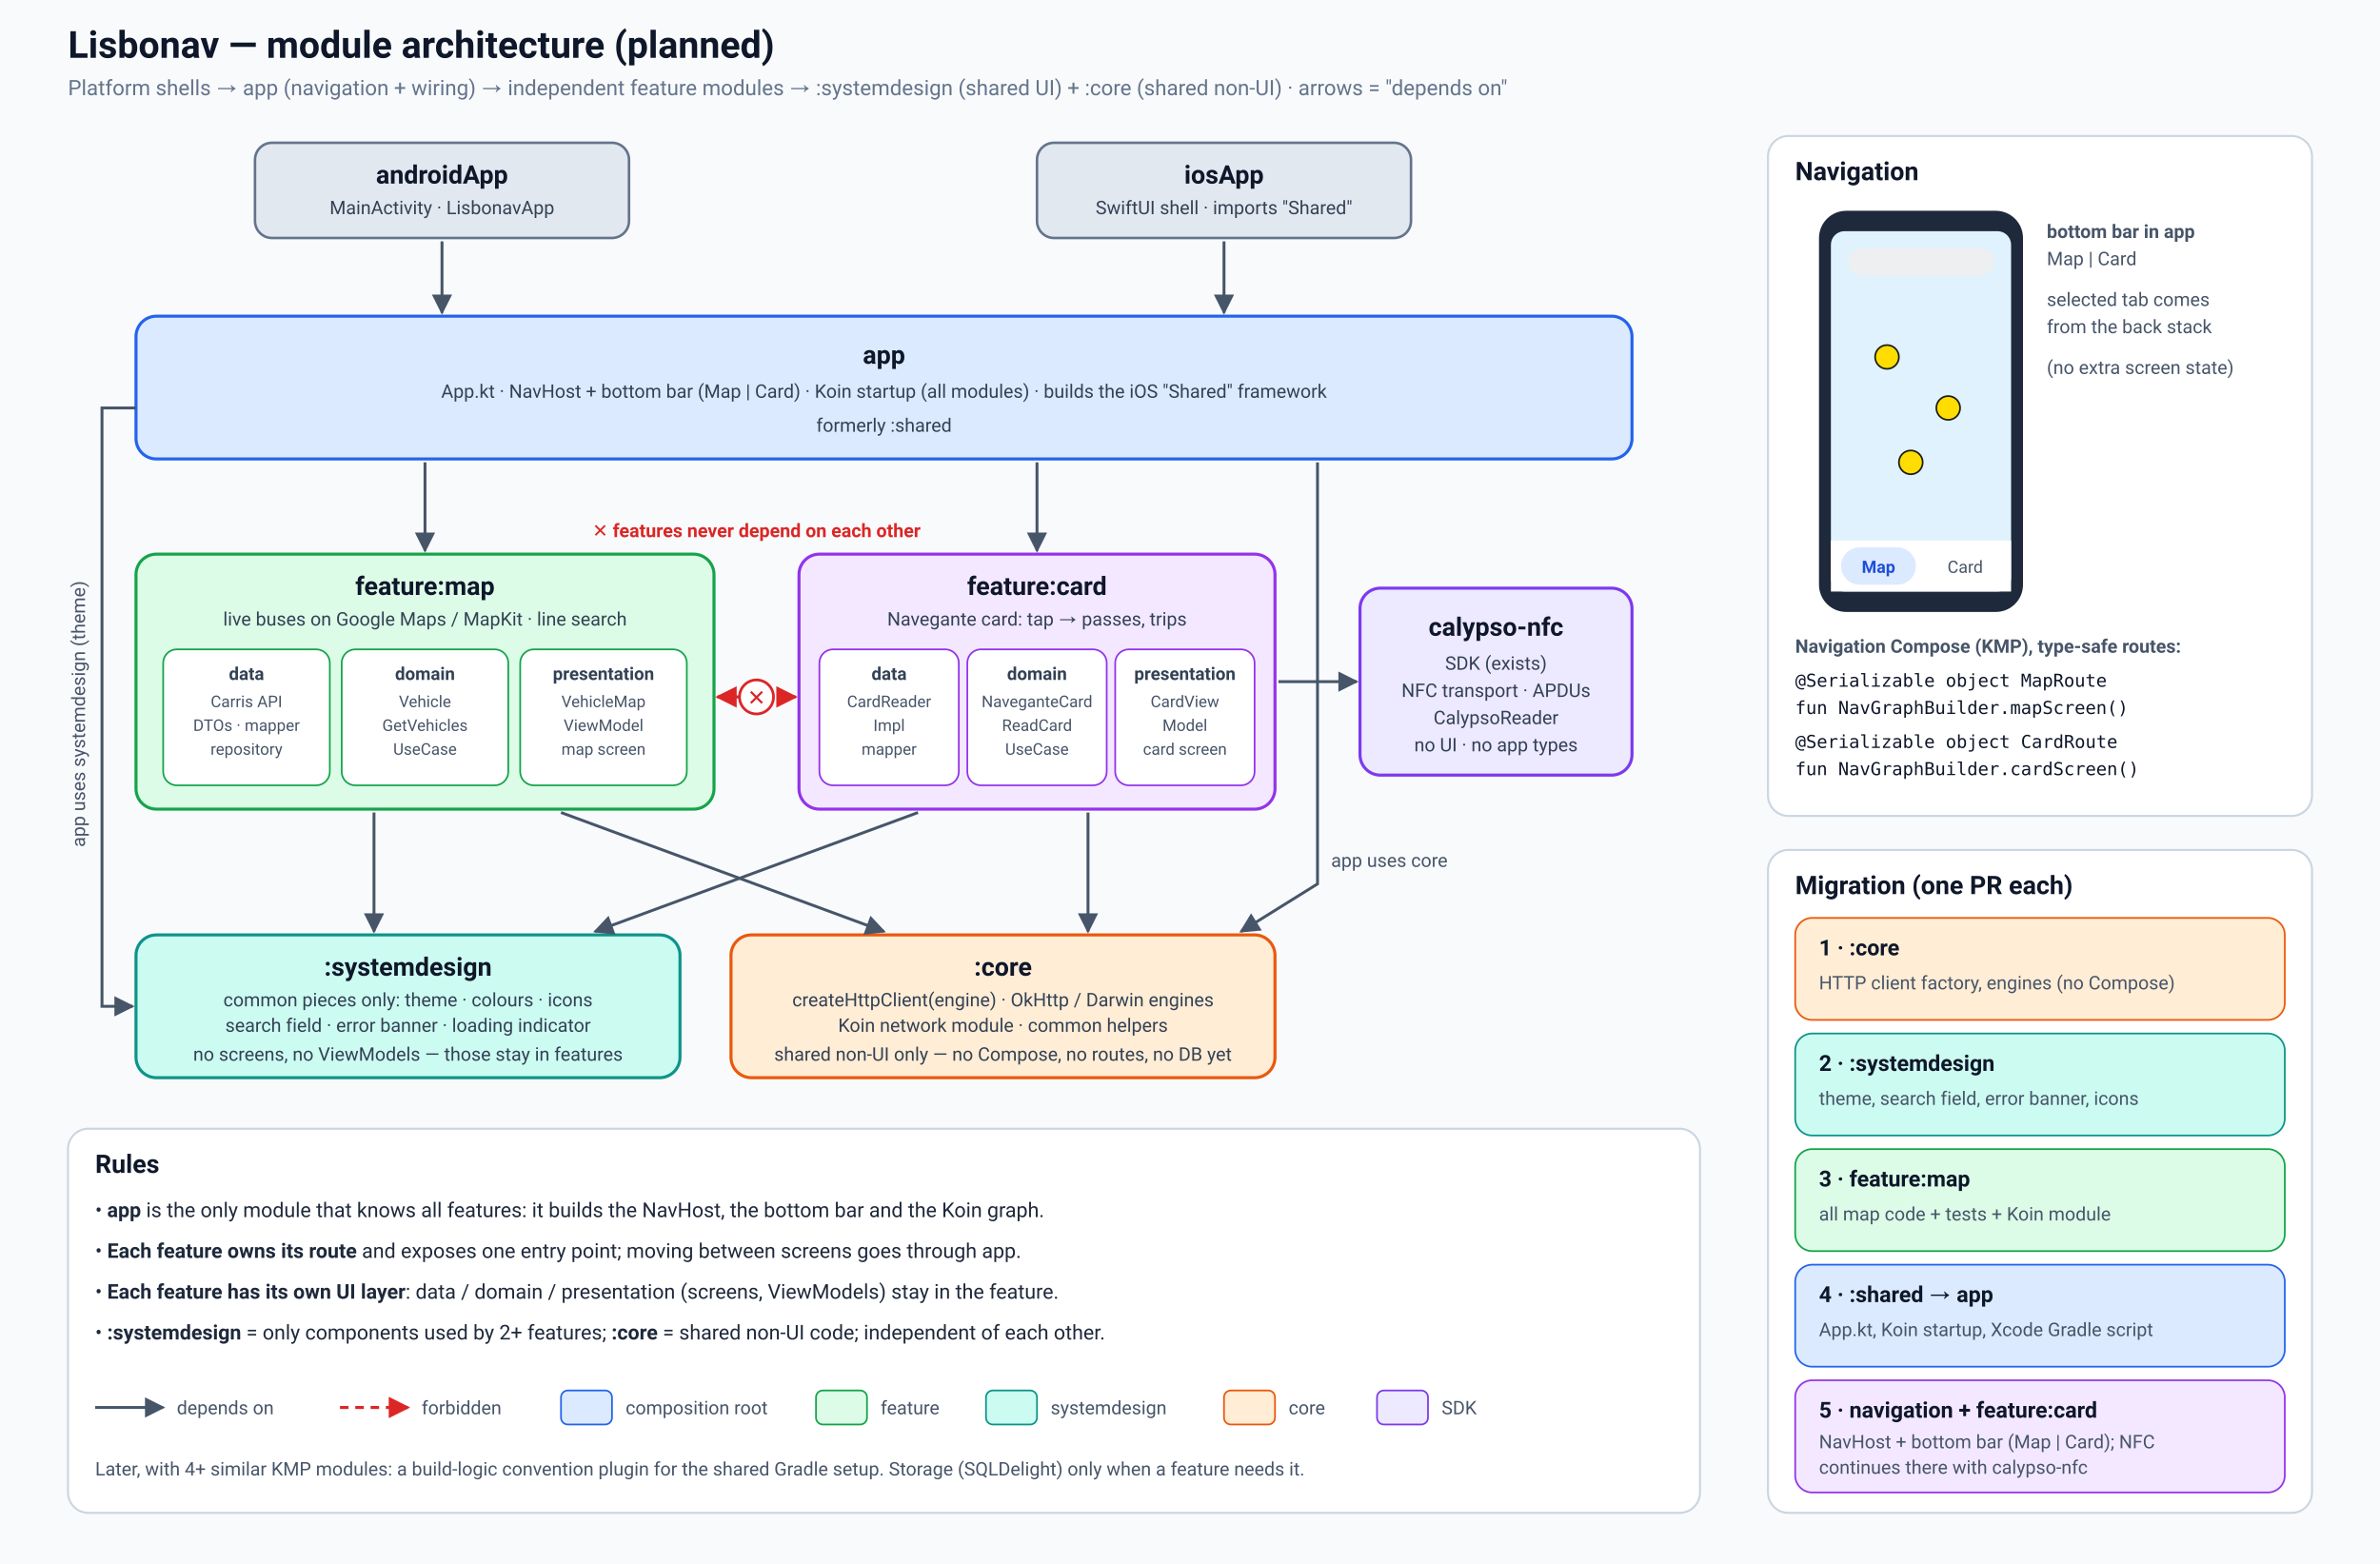
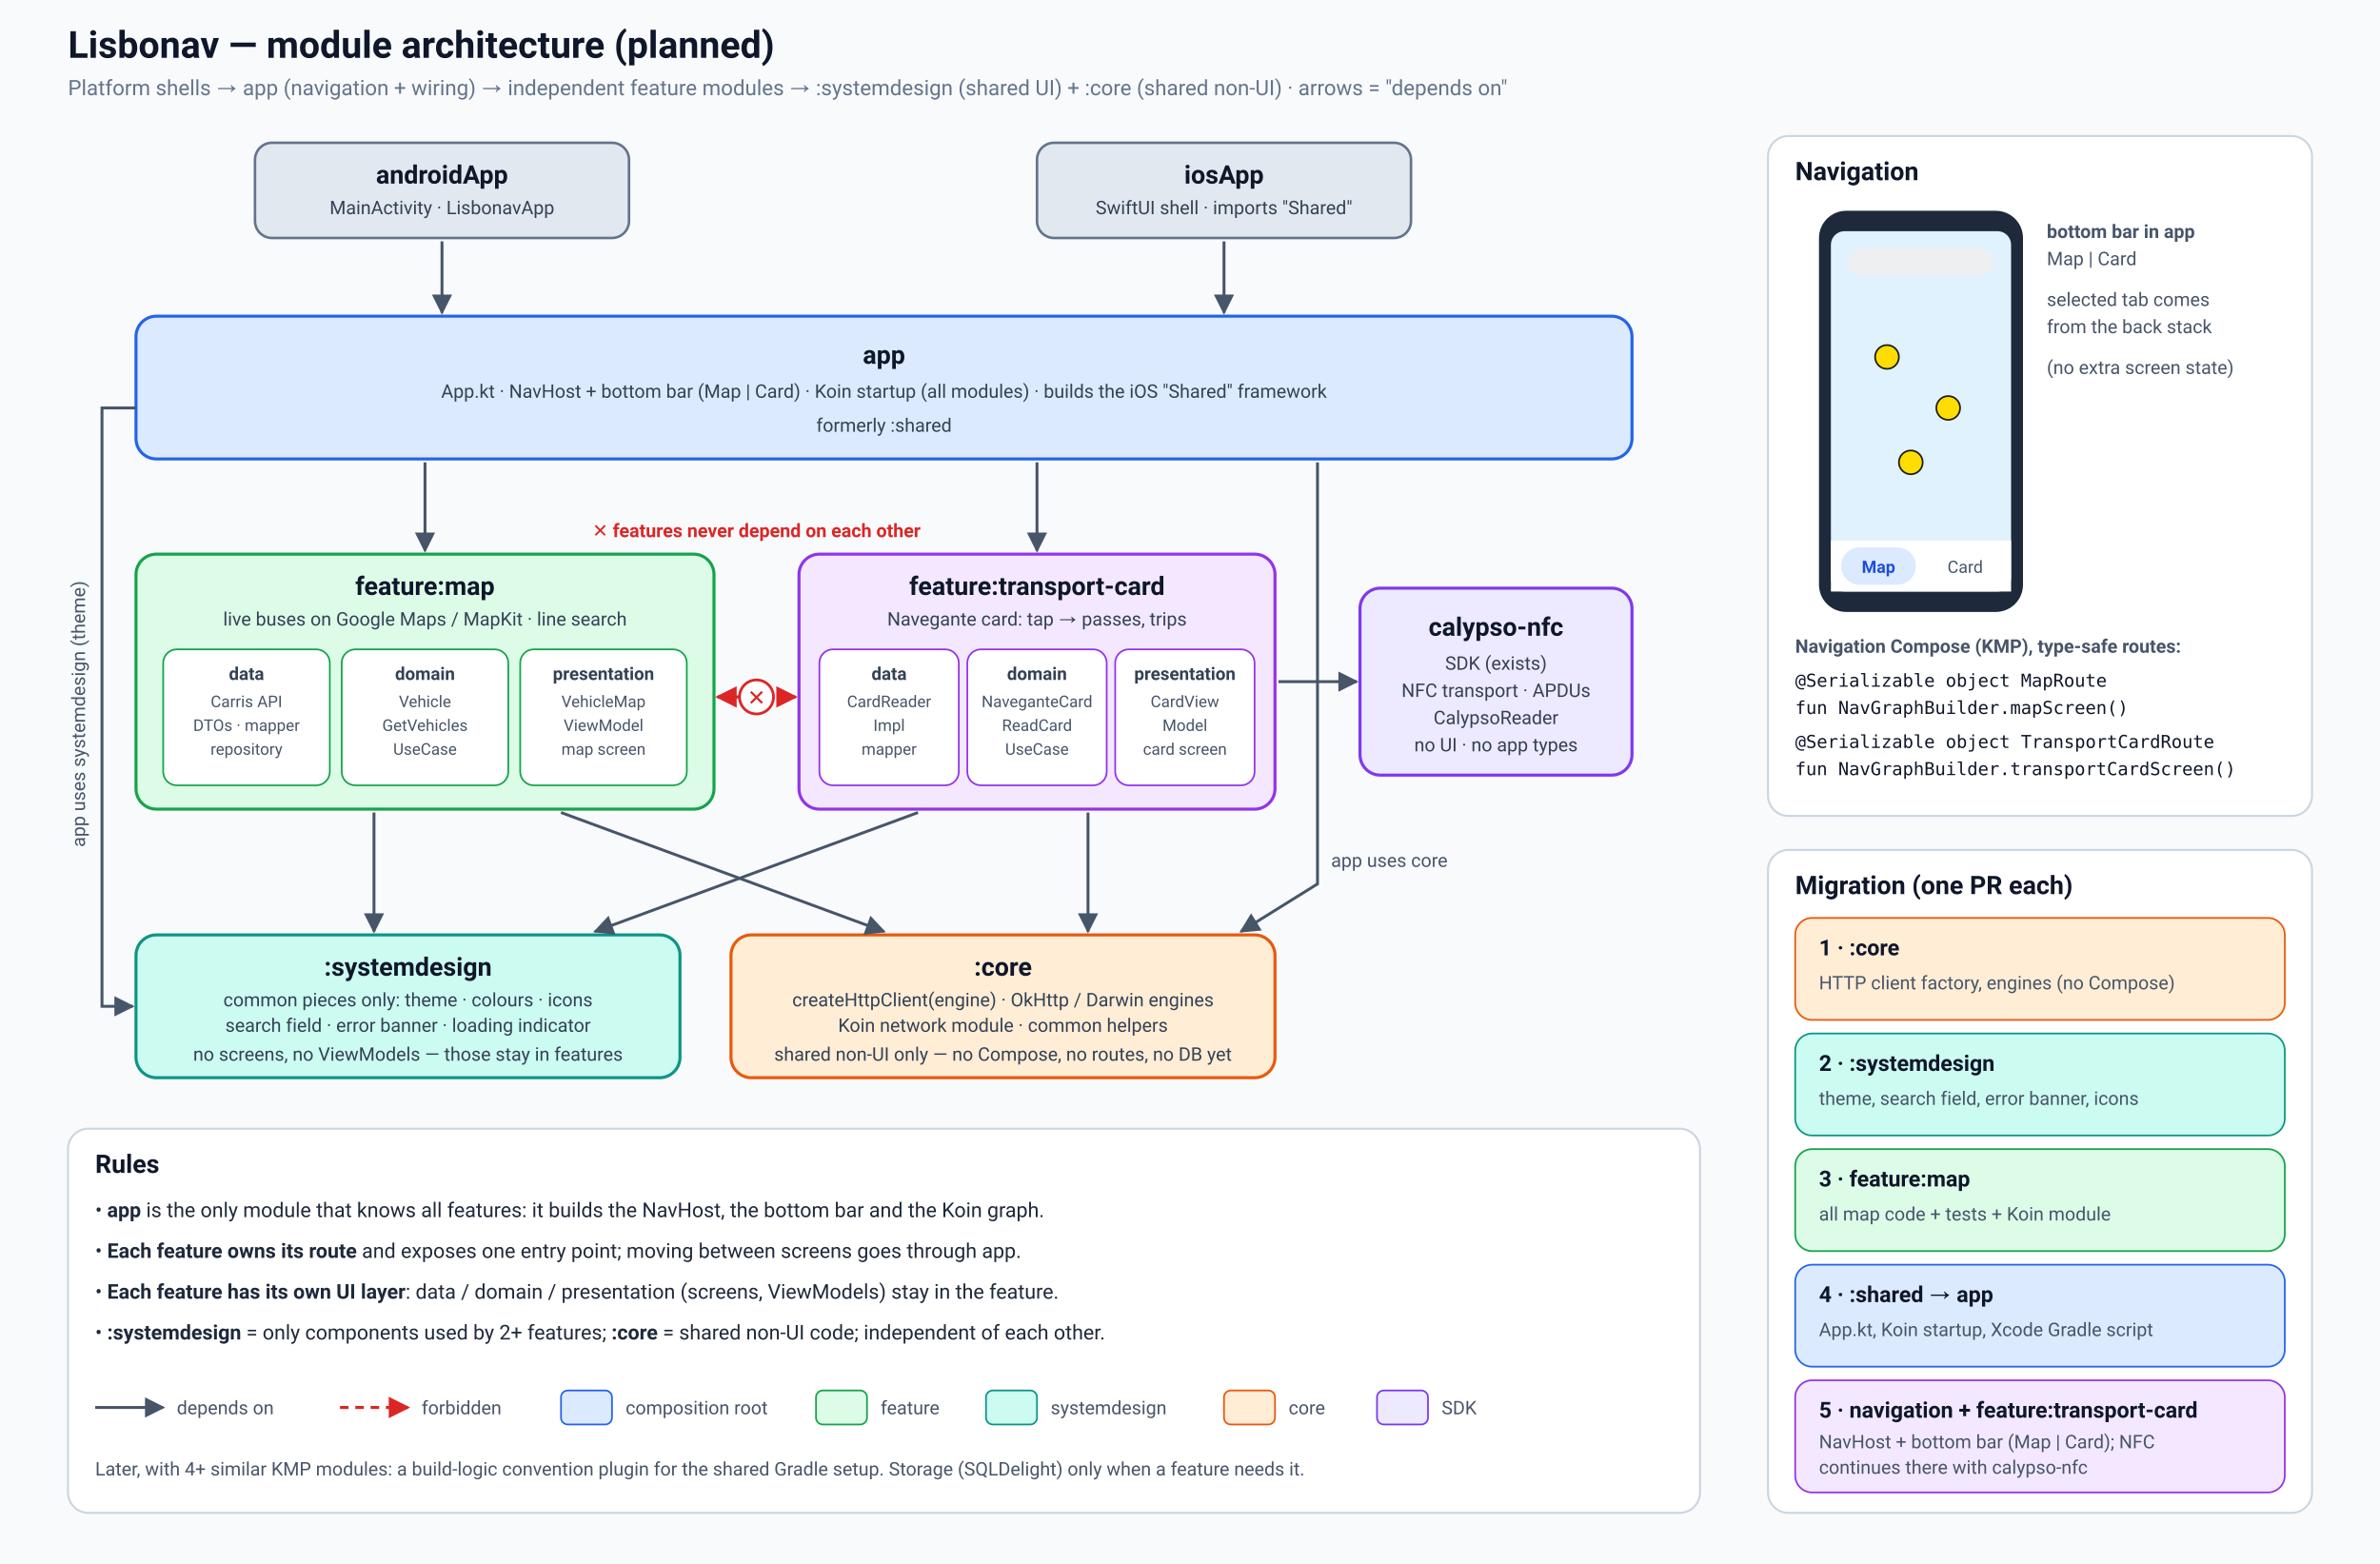
<svg xmlns="http://www.w3.org/2000/svg" viewBox="0 0 1400 920" width="1400" height="920" font-family="-apple-system, 'Segoe UI', Roboto, Helvetica, Arial, sans-serif">
  <defs>
    <marker id="arrow" viewBox="0 0 10 10" refX="9" refY="5" markerWidth="7" markerHeight="7" orient="auto-start-reverse">
      <path d="M0,0 L10,5 L0,10 z" fill="#475569" />
    </marker>
    <marker id="arrowRed" viewBox="0 0 10 10" refX="9" refY="5" markerWidth="7" markerHeight="7" orient="auto-start-reverse">
      <path d="M0,0 L10,5 L0,10 z" fill="#DC2626" />
    </marker>
    <style>
      .title { font-size: 22px; font-weight: 700; fill: #0F172A; }
      .sub { font-size: 12.5px; fill: #64748B; }
      .panelTitle { font-size: 15px; font-weight: 700; fill: #0F172A; }
      .name { font-size: 15px; font-weight: 700; fill: #0F172A; text-anchor: middle; }
      .desc { font-size: 11px; fill: #334155; text-anchor: middle; }
      .chip { font-size: 10.5px; font-weight: 700; fill: #334155; text-anchor: middle; }
      .chipsub { font-size: 9.5px; fill: #475569; text-anchor: middle; }
      .small { font-size: 11px; fill: #475569; }
      .note { font-size: 12px; fill: #1E293B; }
      .mono { font-family: Menlo, Consolas, monospace; font-size: 10.5px; fill: #0F172A; }
      .dep { stroke: #475569; stroke-width: 1.7; fill: none; marker-end: url(#arrow); }
      .panel { fill: #FFFFFF; stroke: #CBD5E1; stroke-width: 1.2; }
    </style>
  </defs>
  <rect width="1400" height="920" fill="#F8FAFC" />
  <text x="40" y="34" class="title">Lisbonav — module architecture (planned)</text>
  <text x="40" y="56" class="sub">Platform shells → app (navigation + wiring) → independent feature modules → :systemdesign (shared UI) + :core (shared non-UI) · arrows = "depends on"</text>
  <rect x="150" y="84" width="220" height="56" rx="10" fill="#E2E8F0" stroke="#64748B" stroke-width="1.5" />
  <text x="260" y="108" class="name">androidApp</text>
  <text x="260" y="126" class="desc">MainActivity · LisbonavApp</text>
  <rect x="610" y="84" width="220" height="56" rx="10" fill="#E2E8F0" stroke="#64748B" stroke-width="1.5" />
  <text x="720" y="108" class="name">iosApp</text>
  <text x="720" y="126" class="desc">SwiftUI shell · imports "Shared"</text>
  <rect x="80" y="186" width="880" height="84" rx="12" fill="#DBEAFE" stroke="#2563EB" stroke-width="1.8" />
  <text x="520" y="214" class="name">app</text>
  <text x="520" y="234" class="desc">App.kt · NavHost + bottom bar (Map | Card) · Koin startup (all modules) · builds the iOS "Shared" framework</text>
  <text x="520" y="254" class="desc" fill="#2563EB">formerly :shared</text>
  <path d="M260 142 L260 184" class="dep" />
  <path d="M720 142 L720 184" class="dep" />
  <rect x="80" y="326" width="340" height="150" rx="12" fill="#DCFCE7" stroke="#16A34A" stroke-width="1.8" />
  <text x="250" y="350" class="name">feature:map</text>
  <text x="250" y="368" class="desc">live buses on Google Maps / MapKit · line search</text>
  <rect x="96" y="382" width="98" height="80" rx="8" fill="#FFFFFF" stroke="#16A34A" />
  <text x="145" y="400" class="chip">data</text>
  <text x="145" y="416" class="chipsub">Carris API</text>
  <text x="145" y="430" class="chipsub">DTOs · mapper</text>
  <text x="145" y="444" class="chipsub">repository</text>
  <rect x="201" y="382" width="98" height="80" rx="8" fill="#FFFFFF" stroke="#16A34A" />
  <text x="250" y="400" class="chip">domain</text>
  <text x="250" y="416" class="chipsub">Vehicle</text>
  <text x="250" y="430" class="chipsub">GetVehicles</text>
  <text x="250" y="444" class="chipsub">UseCase</text>
  <rect x="306" y="382" width="98" height="80" rx="8" fill="#FFFFFF" stroke="#16A34A" />
  <text x="355" y="400" class="chip">presentation</text>
  <text x="355" y="416" class="chipsub">VehicleMap</text>
  <text x="355" y="430" class="chipsub">ViewModel</text>
  <text x="355" y="444" class="chipsub">map screen</text>
  <rect x="470" y="326" width="280" height="150" rx="12" fill="#F3E8FF" stroke="#9333EA" stroke-width="1.8" />
-   <text x="610" y="350" class="name">feature:card</text>
+   <text x="610" y="350" class="name">feature:transport-card</text>
  <text x="610" y="368" class="desc">Navegante card: tap → passes, trips</text>
  <rect x="482" y="382" width="82" height="80" rx="8" fill="#FFFFFF" stroke="#9333EA" />
  <text x="523" y="400" class="chip">data</text>
  <text x="523" y="416" class="chipsub">CardReader</text>
  <text x="523" y="430" class="chipsub">Impl</text>
  <text x="523" y="444" class="chipsub">mapper</text>
  <rect x="569" y="382" width="82" height="80" rx="8" fill="#FFFFFF" stroke="#9333EA" />
  <text x="610" y="400" class="chip">domain</text>
  <text x="610" y="416" class="chipsub">NaveganteCard</text>
  <text x="610" y="430" class="chipsub">ReadCard</text>
  <text x="610" y="444" class="chipsub">UseCase</text>
  <rect x="656" y="382" width="82" height="80" rx="8" fill="#FFFFFF" stroke="#9333EA" />
  <text x="697" y="400" class="chip">presentation</text>
  <text x="697" y="416" class="chipsub">CardView</text>
  <text x="697" y="430" class="chipsub">Model</text>
  <text x="697" y="444" class="chipsub">card screen</text>
  <rect x="800" y="346" width="160" height="110" rx="12" fill="#EDE9FE" stroke="#7C3AED" stroke-width="1.8" />
  <text x="880" y="374" class="name">calypso-nfc</text>
  <text x="880" y="394" class="desc">SDK (exists)</text>
  <text x="880" y="410" class="desc">NFC transport · APDUs</text>
  <text x="880" y="426" class="desc">CalypsoReader</text>
  <text x="880" y="442" class="desc">no UI · no app types</text>
  <path d="M250 272 L250 324" class="dep" />
  <path d="M610 272 L610 324" class="dep" />
  <path d="M752 401 L798 401" class="dep" />
  <path d="M422 410 L468 410" stroke="#DC2626" stroke-width="1.8" stroke-dasharray="5 4" fill="none" marker-end="url(#arrowRed)" marker-start="url(#arrowRed)" />
  <circle cx="445" cy="410" r="10" fill="#FFFFFF" stroke="#DC2626" stroke-width="1.6" />
  <text x="445" y="415" font-size="13" font-weight="700" fill="#DC2626" text-anchor="middle">✕</text>
  <text x="445" y="316" font-size="11" font-weight="700" fill="#DC2626" text-anchor="middle">✕ features never depend on each other</text>
  <rect x="80" y="550" width="320" height="84" rx="12" fill="#CCFBF1" stroke="#0D9488" stroke-width="1.8" />
  <text x="240" y="574" class="name">:systemdesign</text>
  <text x="240" y="592" class="desc">common pieces only: theme · colours · icons</text>
  <text x="240" y="607" class="desc">search field · error banner · loading indicator</text>
  <text x="240" y="624" class="desc" fill="#0F766E">no screens, no ViewModels — those stay in features</text>
  <rect x="430" y="550" width="320" height="84" rx="12" fill="#FFEDD5" stroke="#EA580C" stroke-width="1.8" />
  <text x="590" y="574" class="name">:core</text>
  <text x="590" y="592" class="desc">createHttpClient(engine) · OkHttp / Darwin engines</text>
  <text x="590" y="607" class="desc">Koin network module · common helpers</text>
  <text x="590" y="624" class="desc" fill="#C2410C">shared non-UI only — no Compose, no routes, no DB yet</text>
  <path d="M220 478 L220 548" class="dep" />
  <path d="M330 478 L520 548" class="dep" />
  <path d="M640 478 L640 548" class="dep" />
  <path d="M540 478 L350 548" class="dep" />
  <path d="M775 272 L775 520 L730 548" class="dep" />
  <text x="783" y="510" class="small">app uses core</text>
  <path d="M80 240 H60 V592 H78" class="dep" />
  <text x="50" y="420" class="small" transform="rotate(-90 50 420)" text-anchor="middle">app uses systemdesign (theme)</text>
  <rect x="40" y="664" width="960" height="226" rx="12" class="panel" />
  <text x="56" y="690" class="panelTitle">Rules</text>
  <text x="56" y="716" class="note">• <tspan font-weight="700">app</tspan> is the only module that knows all features: it builds the NavHost, the bottom bar and the Koin graph.</text>
  <text x="56" y="740" class="note">• <tspan font-weight="700">Each feature owns its route</tspan> and exposes one entry point; moving between screens goes through app.</text>
  <text x="56" y="764" class="note">• <tspan font-weight="700">Each feature has its own UI layer</tspan>: data / domain / presentation (screens, ViewModels) stay in the feature.</text>
  <text x="56" y="788" class="note">• <tspan font-weight="700">:systemdesign</tspan> = only components used by 2+ features; <tspan font-weight="700">:core</tspan> = shared non-UI code; independent of each other.</text>
  <line x1="56" y1="828" x2="96" y2="828" class="dep" />
  <text x="104" y="832" class="small">depends on</text>
  <line x1="200" y1="828" x2="240" y2="828" stroke="#DC2626" stroke-width="1.8" stroke-dasharray="5 4" marker-end="url(#arrowRed)" />
  <text x="248" y="832" class="small">forbidden</text>
  <rect x="330" y="818" width="30" height="20" rx="4" fill="#DBEAFE" stroke="#2563EB" />
  <text x="368" y="832" class="small">composition root</text>
  <rect x="480" y="818" width="30" height="20" rx="4" fill="#DCFCE7" stroke="#16A34A" />
  <text x="518" y="832" class="small">feature</text>
  <rect x="580" y="818" width="30" height="20" rx="4" fill="#CCFBF1" stroke="#0D9488" />
  <text x="618" y="832" class="small">systemdesign</text>
  <rect x="720" y="818" width="30" height="20" rx="4" fill="#FFEDD5" stroke="#EA580C" />
  <text x="758" y="832" class="small">core</text>
  <rect x="810" y="818" width="30" height="20" rx="4" fill="#EDE9FE" stroke="#7C3AED" />
  <text x="848" y="832" class="small">SDK</text>
  <text x="56" y="868" class="small">Later, with 4+ similar KMP modules: a build-logic convention plugin for the shared Gradle setup. Storage (SQLDelight) only when a feature needs it.</text>
  <rect x="1040" y="80" width="320" height="400" rx="12" class="panel" />
  <text x="1056" y="106" class="panelTitle">Navigation</text>
  <rect x="1070" y="124" width="120" height="236" rx="16" fill="#1E293B" />
  <rect x="1077" y="136" width="106" height="212" rx="8" fill="#E0F2FE" />
  <rect x="1087" y="146" width="86" height="16" rx="8" fill="#EEEEEE" fill-opacity="0.9" />
  <circle cx="1110" cy="210" r="7" fill="#FFDD00" stroke="#1C1C1C" />
  <circle cx="1146" cy="240" r="7" fill="#FFDD00" stroke="#1C1C1C" />
  <circle cx="1124" cy="272" r="7" fill="#FFDD00" stroke="#1C1C1C" />
  <rect x="1077" y="318" width="106" height="30" fill="#FFFFFF" />
  <rect x="1083" y="322" width="44" height="22" rx="11" fill="#DBEAFE" />
  <text x="1105" y="337" font-size="10" font-weight="700" fill="#1D4ED8" text-anchor="middle">Map</text>
  <text x="1156" y="337" font-size="10" fill="#475569" text-anchor="middle">Card</text>
  <text x="1204" y="140" class="small" font-weight="700">bottom bar in app</text>
  <text x="1204" y="156" class="small">Map | Card</text>
  <text x="1204" y="180" class="small">selected tab comes</text>
  <text x="1204" y="196" class="small">from the back stack</text>
  <text x="1204" y="220" class="small">(no extra screen state)</text>
  <text x="1056" y="384" class="small" font-weight="700">Navigation Compose (KMP), type-safe routes:</text>
  <text x="1056" y="404" class="mono">@Serializable object MapRoute</text>
  <text x="1056" y="420" class="mono">fun NavGraphBuilder.mapScreen()</text>
-   <text x="1056" y="440" class="mono">@Serializable object CardRoute</text>
-   <text x="1056" y="456" class="mono">fun NavGraphBuilder.cardScreen()</text>
+   <text x="1056" y="440" class="mono">@Serializable object TransportCardRoute</text>
+   <text x="1056" y="456" class="mono">fun NavGraphBuilder.transportCardScreen()</text>
  <rect x="1040" y="500" width="320" height="390" rx="12" class="panel" />
  <text x="1056" y="526" class="panelTitle">Migration (one PR each)</text>
  <rect x="1056" y="540" width="288" height="60" rx="10" fill="#FFEDD5" stroke="#EA580C" />
  <text x="1070" y="562" font-size="13" font-weight="700" fill="#0F172A">1 · :core</text>
  <text x="1070" y="582" class="small">HTTP client factory, engines (no Compose)</text>
  <rect x="1056" y="608" width="288" height="60" rx="10" fill="#CCFBF1" stroke="#0D9488" />
  <text x="1070" y="630" font-size="13" font-weight="700" fill="#0F172A">2 · :systemdesign</text>
  <text x="1070" y="650" class="small">theme, search field, error banner, icons</text>
  <rect x="1056" y="676" width="288" height="60" rx="10" fill="#DCFCE7" stroke="#16A34A" />
  <text x="1070" y="698" font-size="13" font-weight="700" fill="#0F172A">3 · feature:map</text>
  <text x="1070" y="718" class="small">all map code + tests + Koin module</text>
  <rect x="1056" y="744" width="288" height="60" rx="10" fill="#DBEAFE" stroke="#2563EB" />
  <text x="1070" y="766" font-size="13" font-weight="700" fill="#0F172A">4 · :shared → app</text>
  <text x="1070" y="786" class="small">App.kt, Koin startup, Xcode Gradle script</text>
  <rect x="1056" y="812" width="288" height="66" rx="10" fill="#F3E8FF" stroke="#9333EA" />
-   <text x="1070" y="834" font-size="13" font-weight="700" fill="#0F172A">5 · navigation + feature:card</text>
+   <text x="1070" y="834" font-size="13" font-weight="700" fill="#0F172A">5 · navigation + feature:transport-card</text>
  <text x="1070" y="852" class="small">NavHost + bottom bar (Map | Card); NFC</text>
  <text x="1070" y="867" class="small">continues there with calypso-nfc</text>
</svg>
